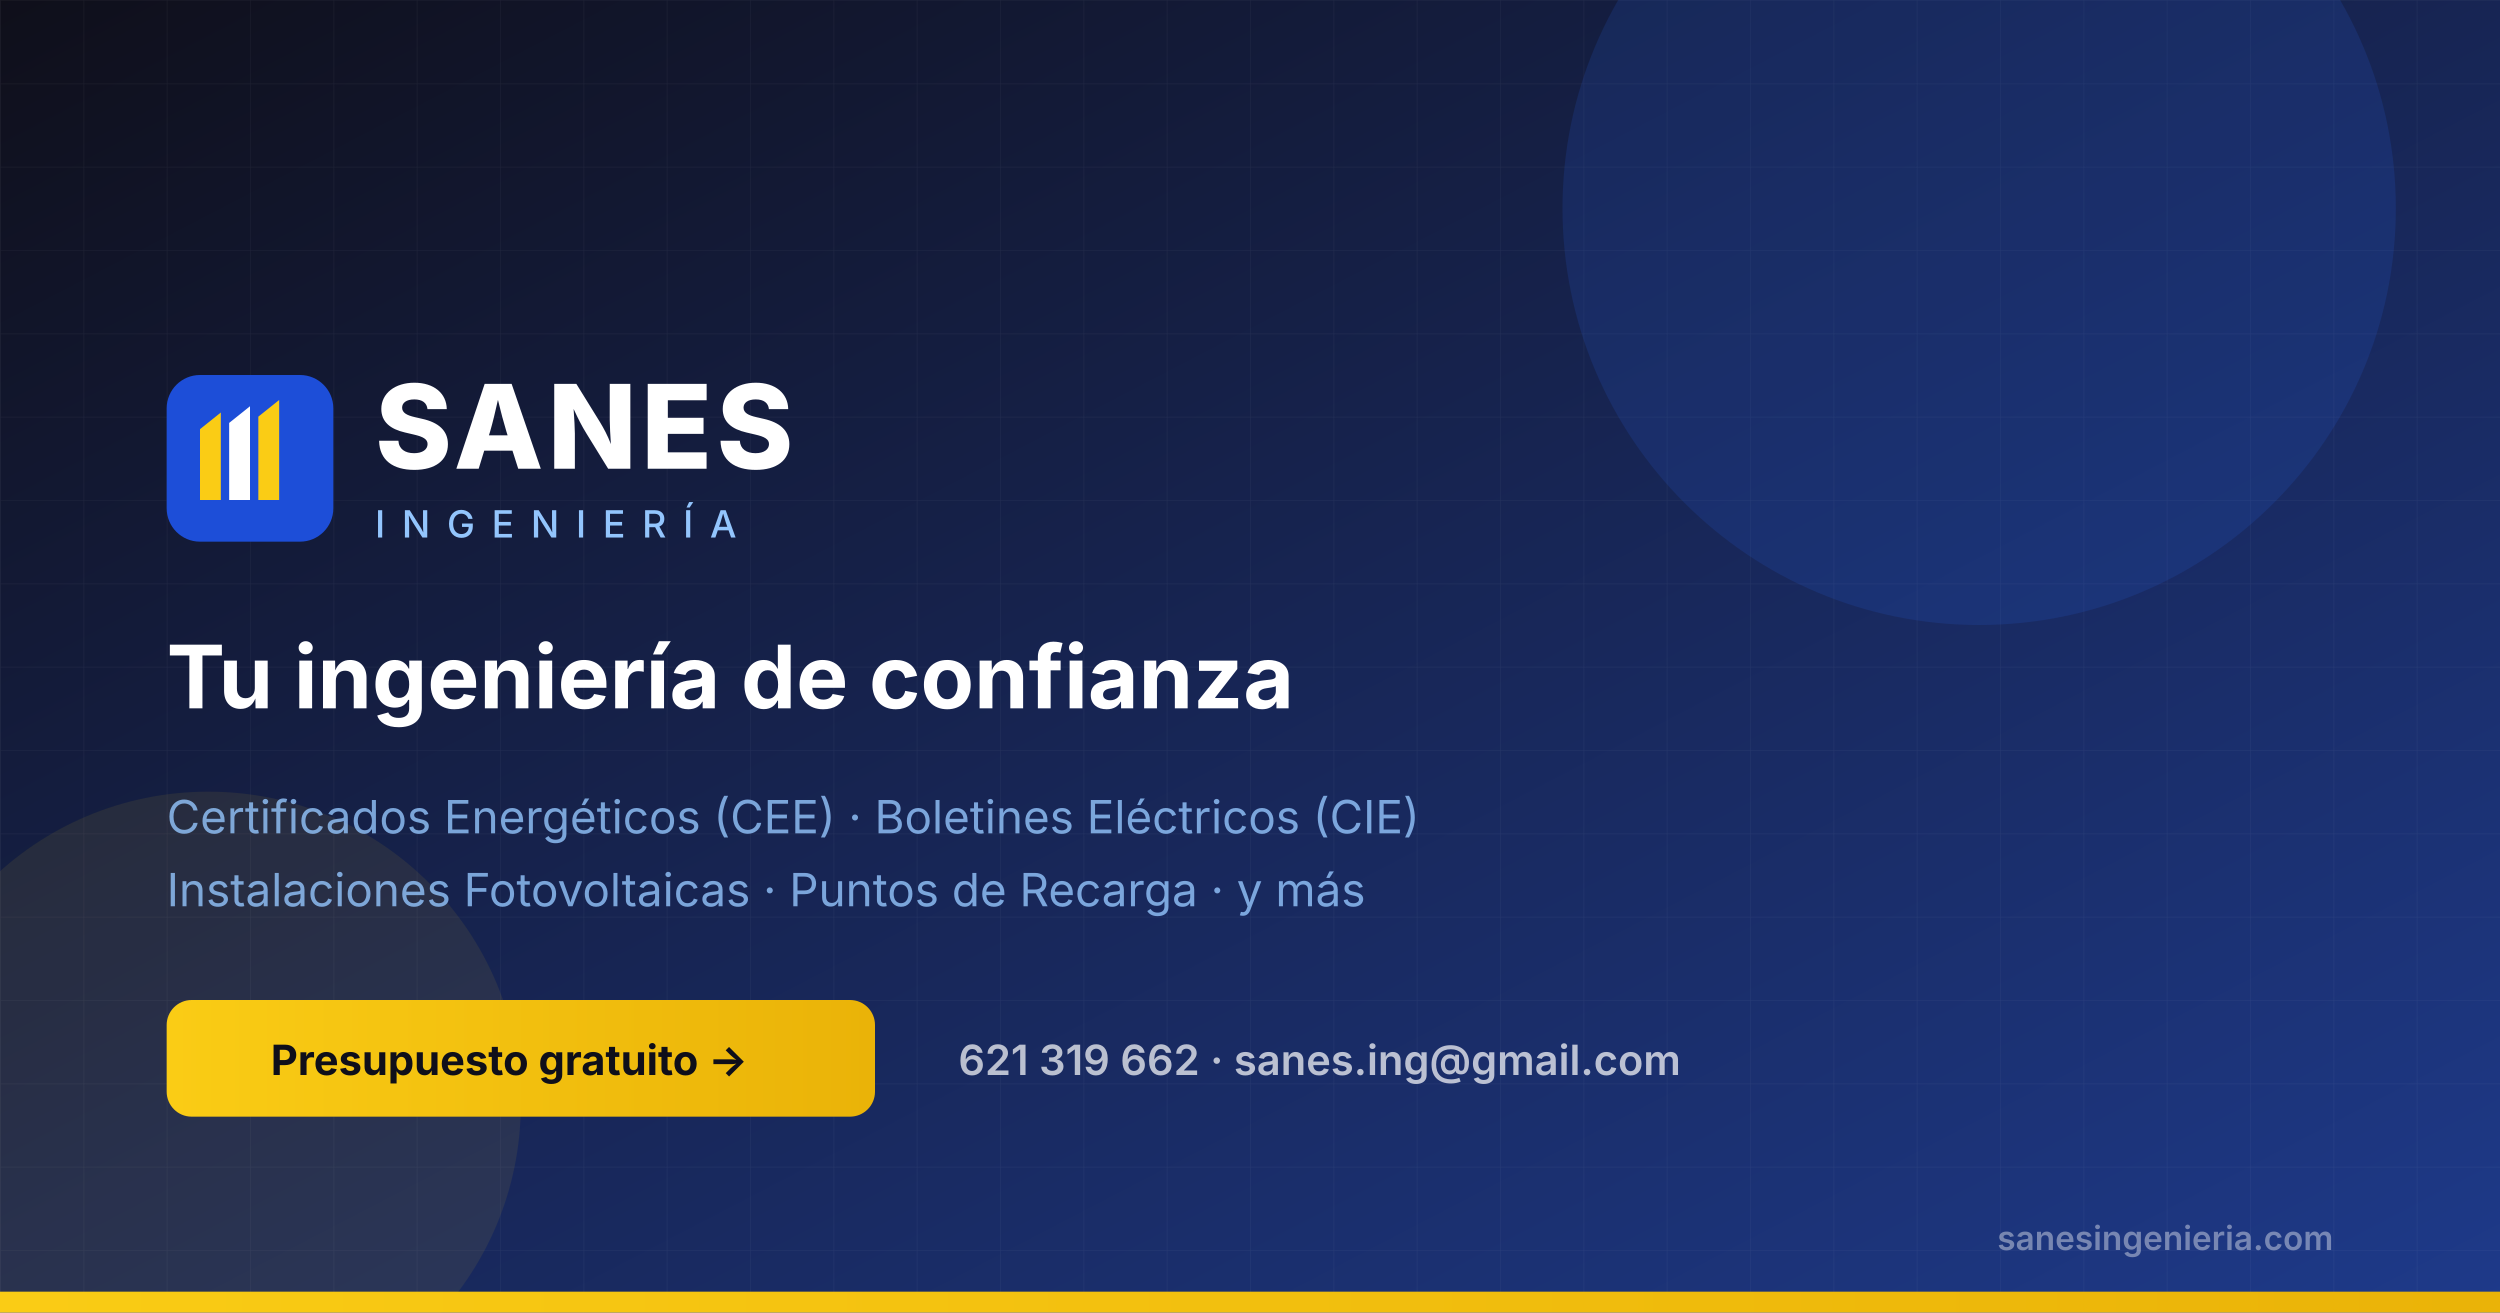
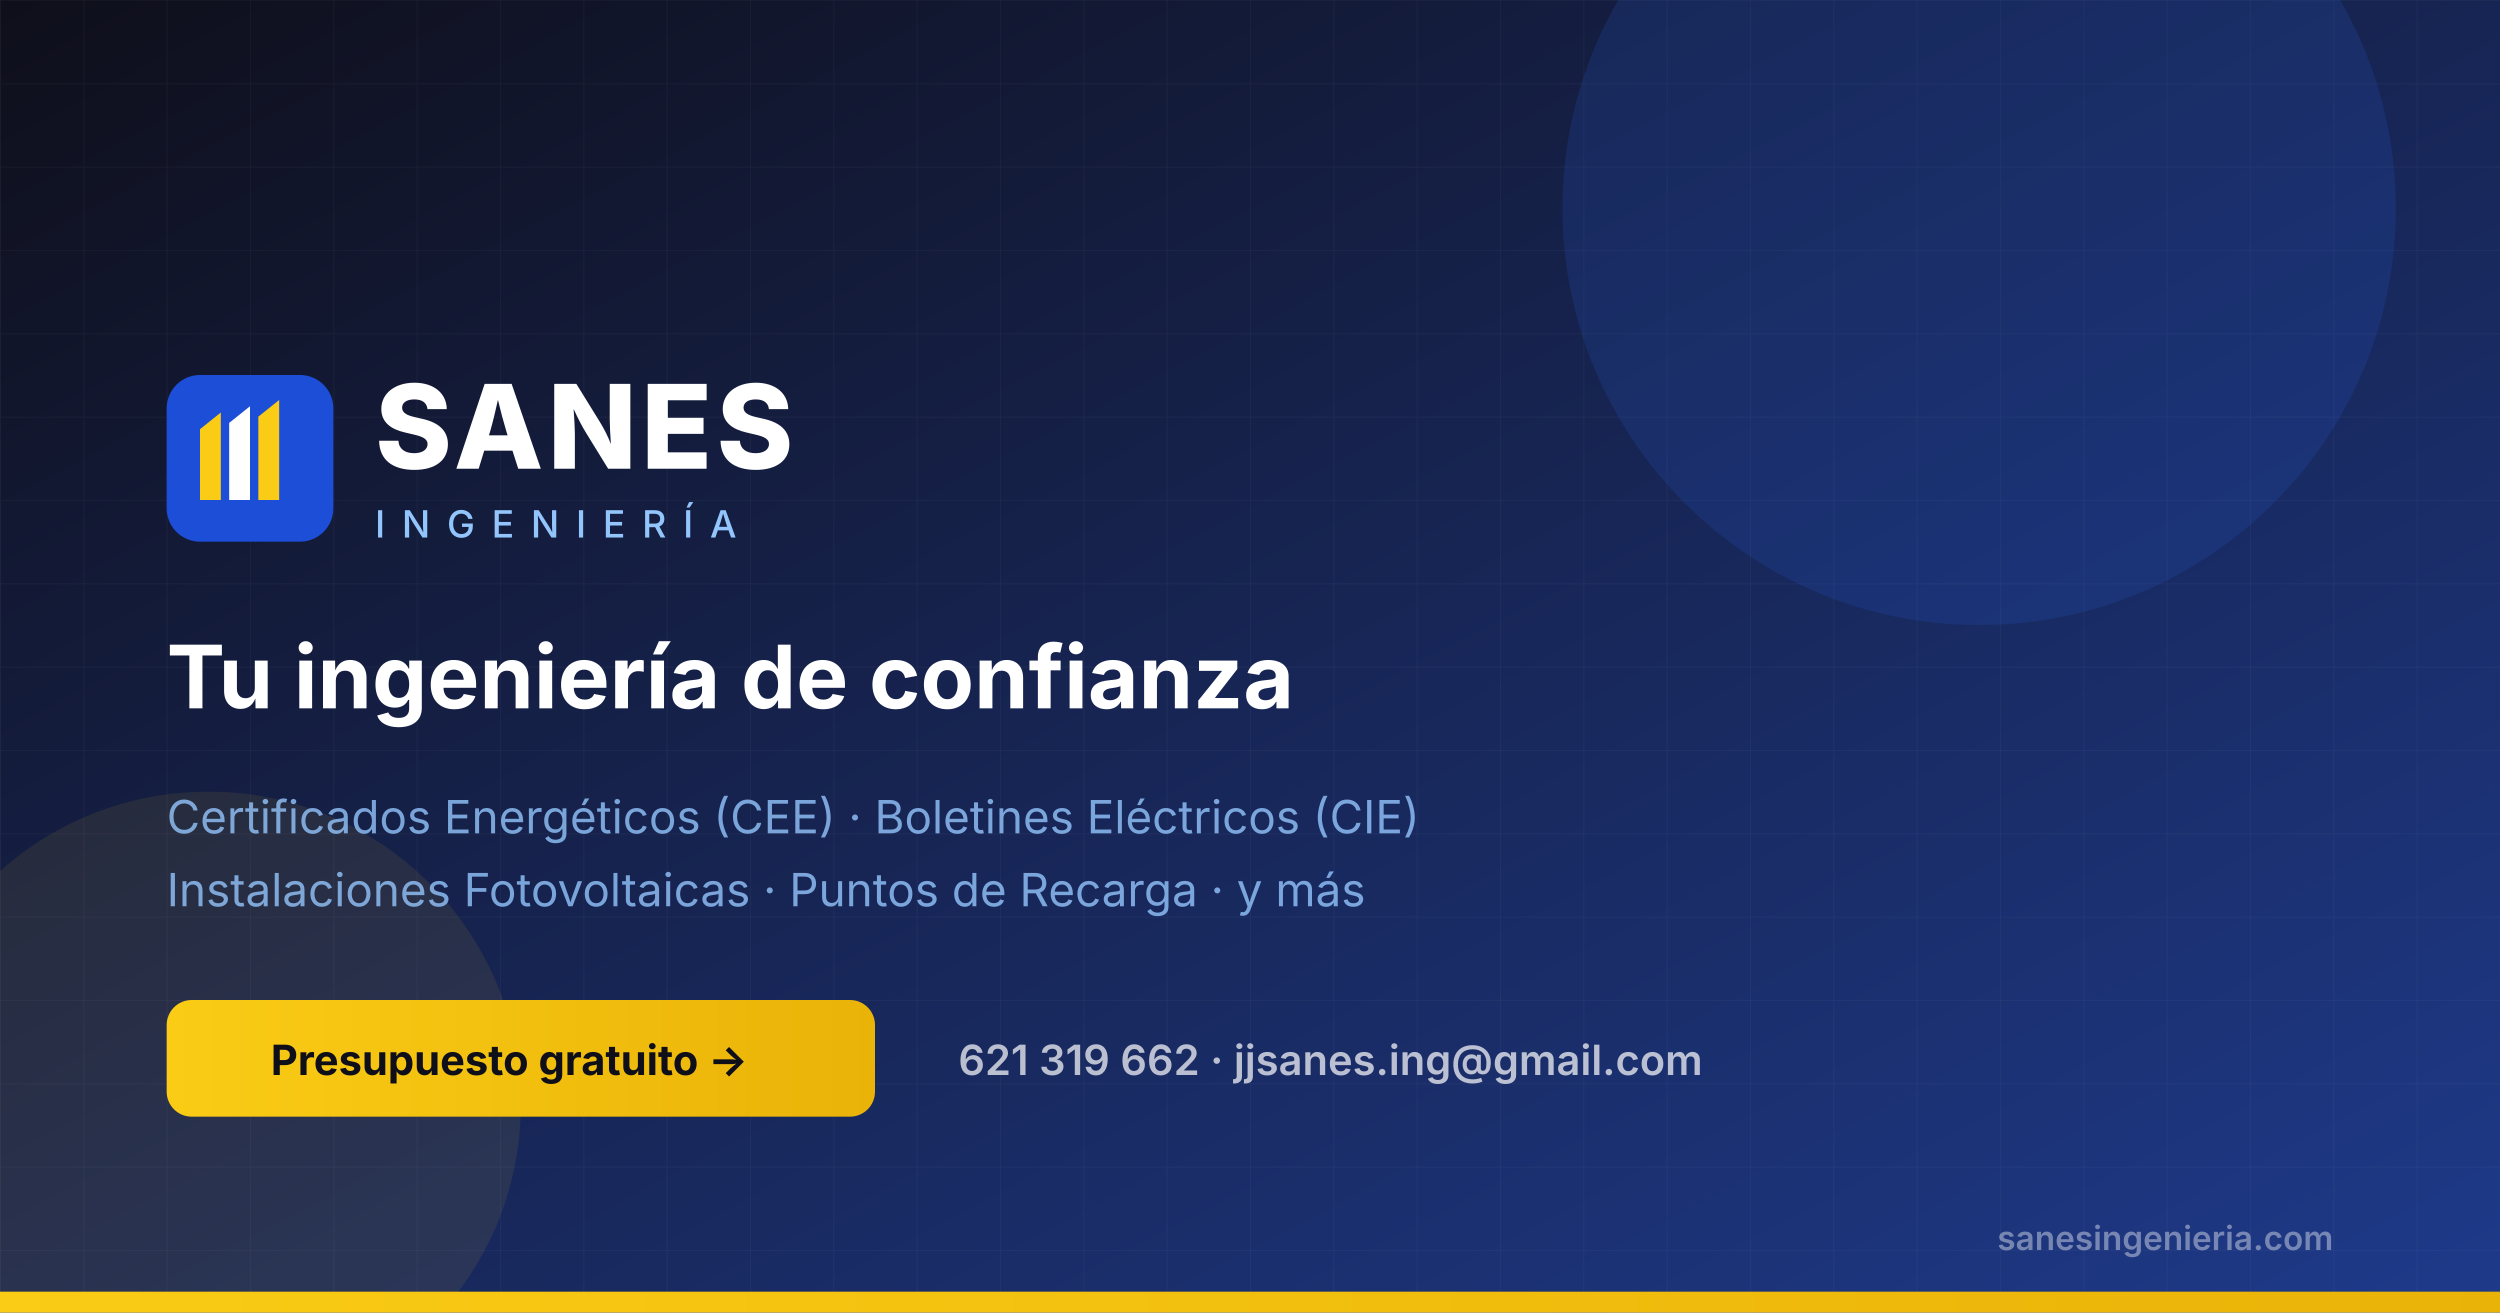
<svg xmlns="http://www.w3.org/2000/svg" width="1200" height="630" viewBox="0 0 1200 630">
  <defs>
    <linearGradient id="bg" x1="0%" y1="0%" x2="100%" y2="100%">
      <stop offset="0%" style="stop-color:#0f0f1a" />
      <stop offset="50%" style="stop-color:#172554" />
      <stop offset="100%" style="stop-color:#1e3a8a" />
    </linearGradient>
    <linearGradient id="accent" x1="0%" y1="0%" x2="100%" y2="0%">
      <stop offset="0%" style="stop-color:#facc15" />
      <stop offset="100%" style="stop-color:#eab308" />
    </linearGradient>
  </defs>
  <rect width="1200" height="630" fill="url(#bg)" />
  <g opacity="0.06">
    <line x1="0" y1="0" x2="0" y2="630" stroke="white" stroke-width="0.5" repeat="30" />
    <pattern id="gridP" width="40" height="40" patternUnits="userSpaceOnUse">
      <path d="M 40 0 L 0 0 0 40" fill="none" stroke="white" stroke-width="0.5" />
    </pattern>
    <rect width="1200" height="630" fill="url(#gridP)" />
  </g>
  <circle cx="950" cy="100" r="200" fill="#2563eb" opacity="0.15" />
  <circle cx="100" cy="530" r="150" fill="#facc15" opacity="0.08" />
  <g transform="translate(80, 180)">
    <rect width="80" height="80" rx="16" fill="#1d4ed8" />
    <path d="M16 60V26l10-8v42h-10z" fill="#facc15" />
    <path d="M30 60V23l10-8v45h-10z" fill="#fff" />
    <path d="M44 60V20l10-8v48h-10z" fill="#facc15" />
  </g>
  <text x="180" y="225" font-family="system-ui, -apple-system, sans-serif" font-size="56" font-weight="800" fill="white" letter-spacing="2">SANES</text>
  <text x="180" y="258" font-family="system-ui, -apple-system, sans-serif" font-size="18" font-weight="500" fill="#93c5fd" letter-spacing="8" text-transform="uppercase">INGENIERÍA</text>
  <text x="80" y="340" font-family="system-ui, -apple-system, sans-serif" font-size="42" font-weight="700" fill="white">Tu ingeniería de confianza</text>
  <text x="80" y="400" font-family="system-ui, -apple-system, sans-serif" font-size="22" fill="#93c5fd" opacity="0.8">Certificados Energéticos (CEE) · Boletines Eléctricos (CIE)</text>
  <text x="80" y="435" font-family="system-ui, -apple-system, sans-serif" font-size="22" fill="#93c5fd" opacity="0.8">Instalaciones Fotovoltaicas · Puntos de Recarga · y más</text>
  <rect x="80" y="480" width="340" height="56" rx="12" fill="url(#accent)" />
  <text x="130" y="516" font-family="system-ui, -apple-system, sans-serif" font-size="20" font-weight="700" fill="#0f0f1a">Presupuesto gratuito →</text>
-   <text x="460" y="516" font-family="system-ui, -apple-system, sans-serif" font-size="20" font-weight="600" fill="white" opacity="0.7">621 319 662 · sanes.ing@gmail.com</text>
+   <text x="460" y="516" font-family="system-ui, -apple-system, sans-serif" font-size="20" font-weight="600" fill="white" opacity="0.7">621 319 662 · jjsanes.ing@gmail.com</text>
  <rect x="0" y="620" width="1200" height="10" fill="url(#accent)" />
  <text x="1120" y="600" font-family="system-ui, -apple-system, sans-serif" font-size="16" font-weight="600" fill="white" opacity="0.4" text-anchor="end">sanesingenieria.com</text>
</svg>
